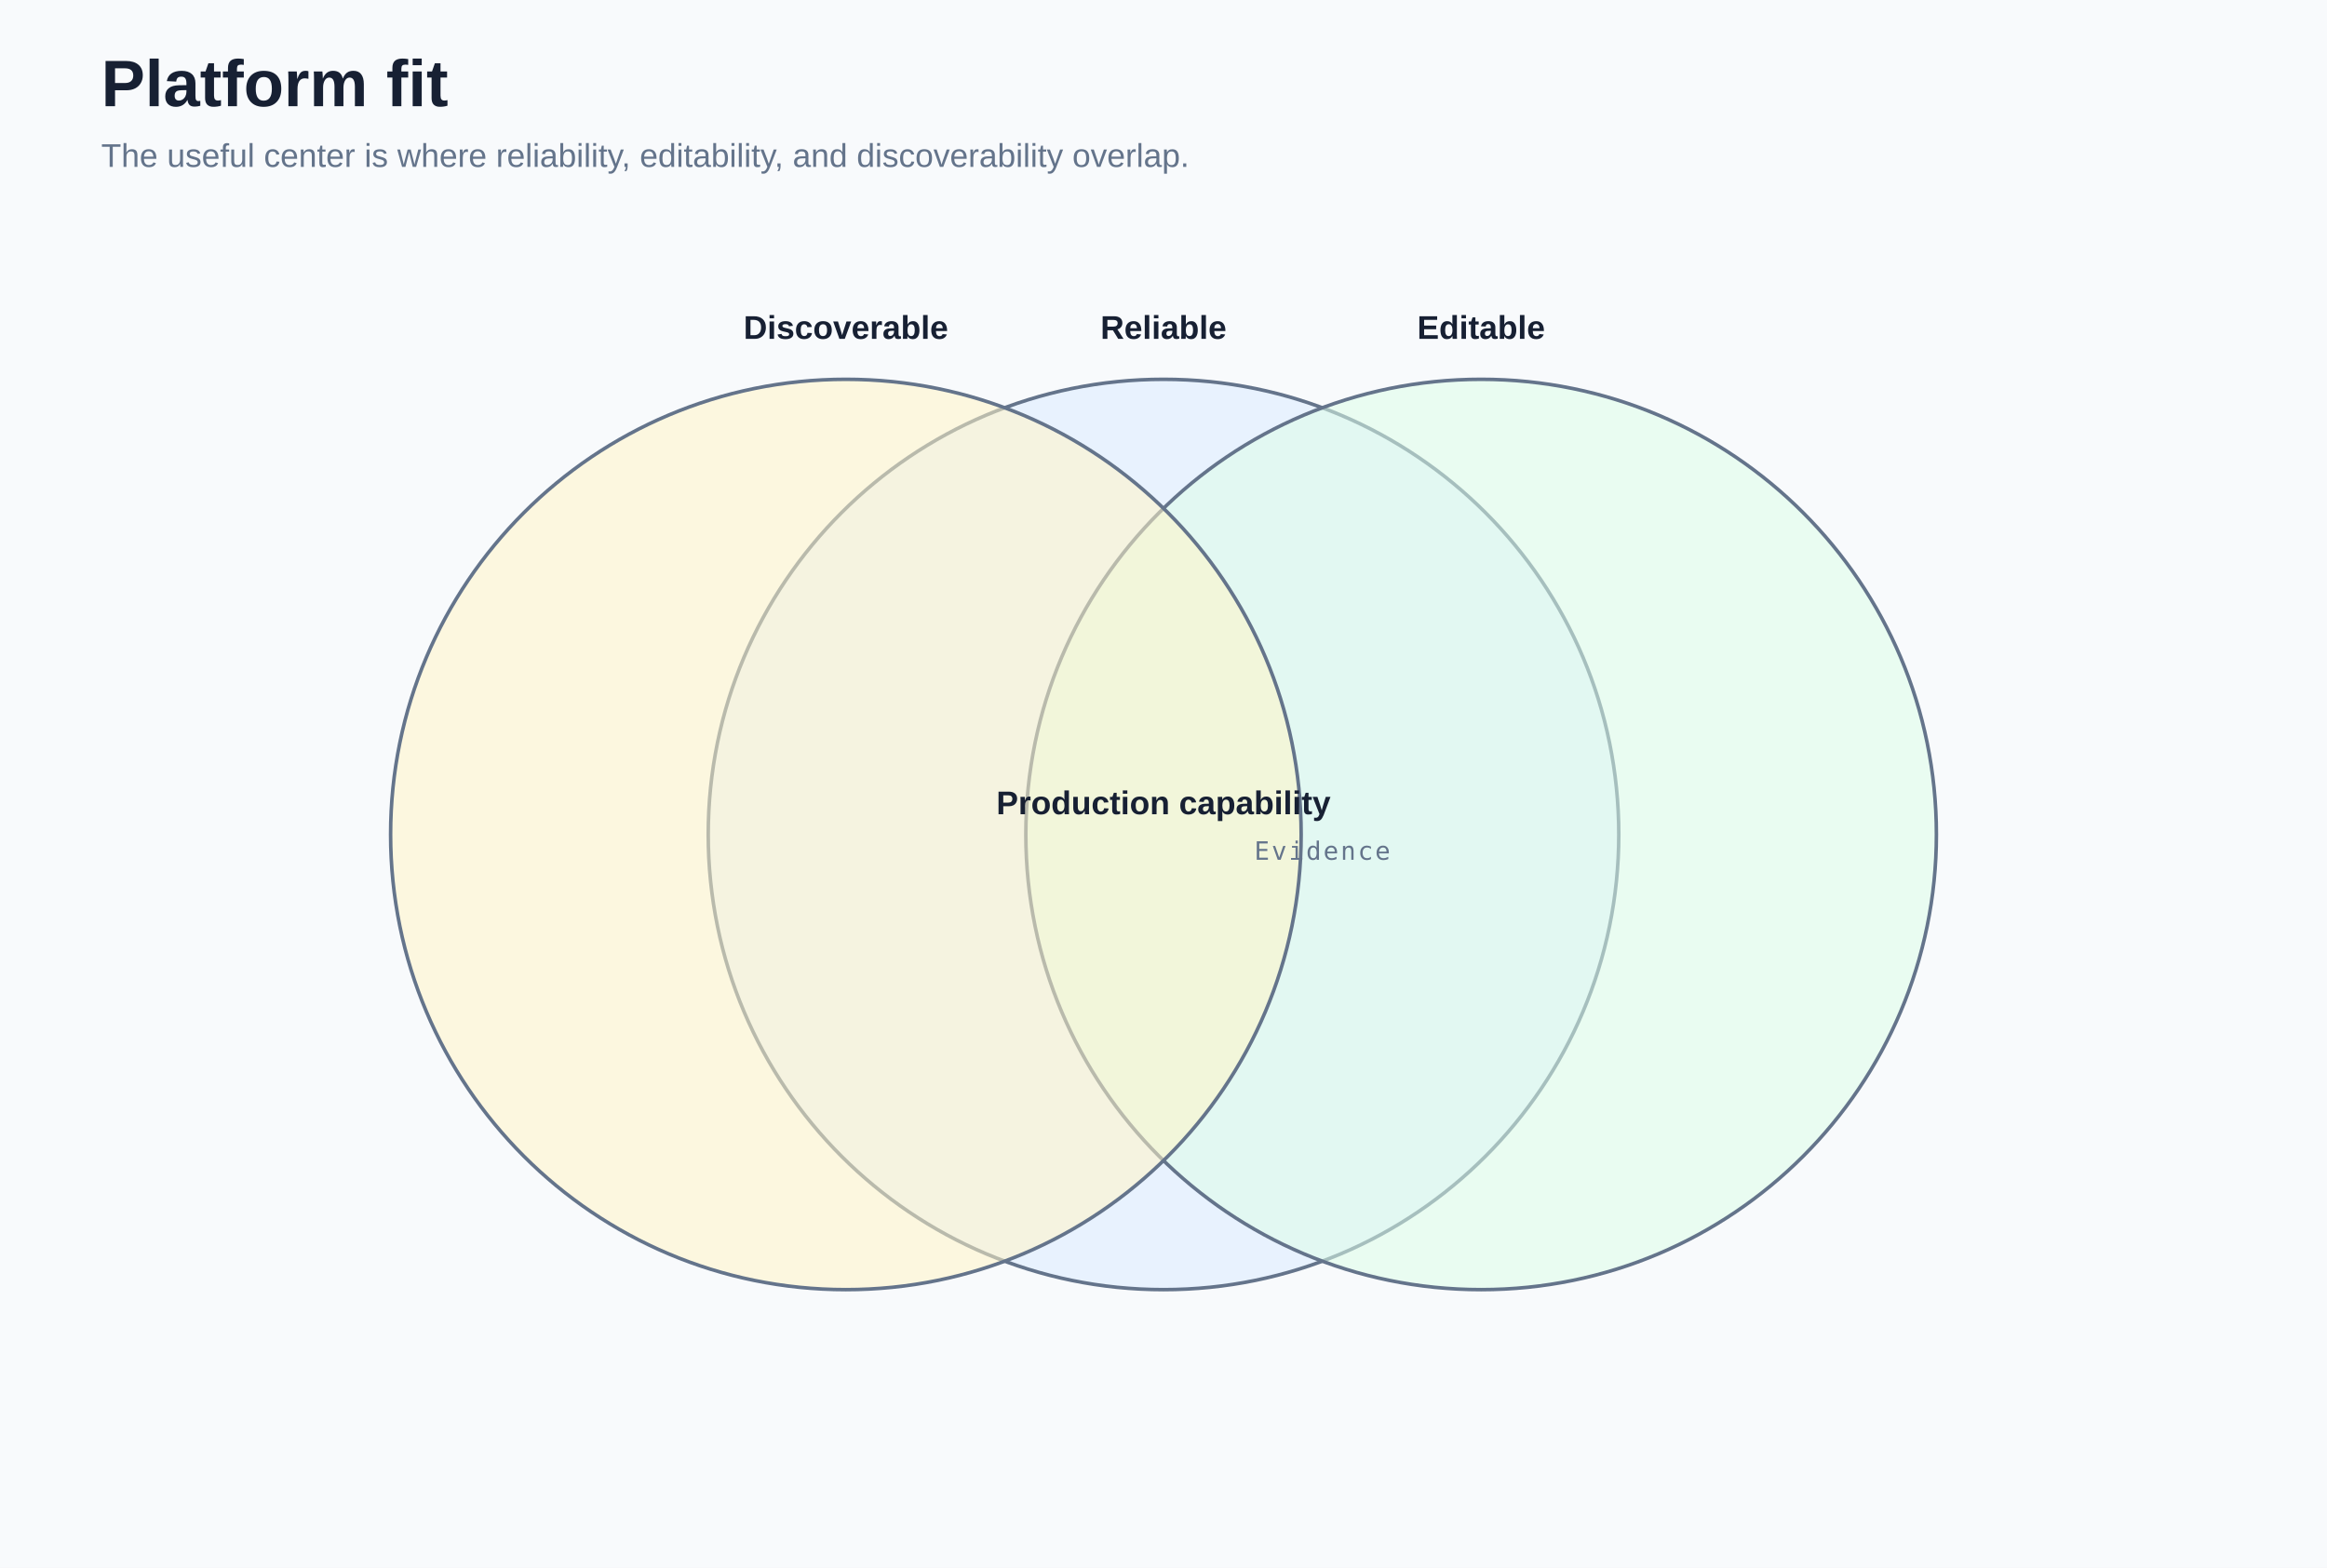
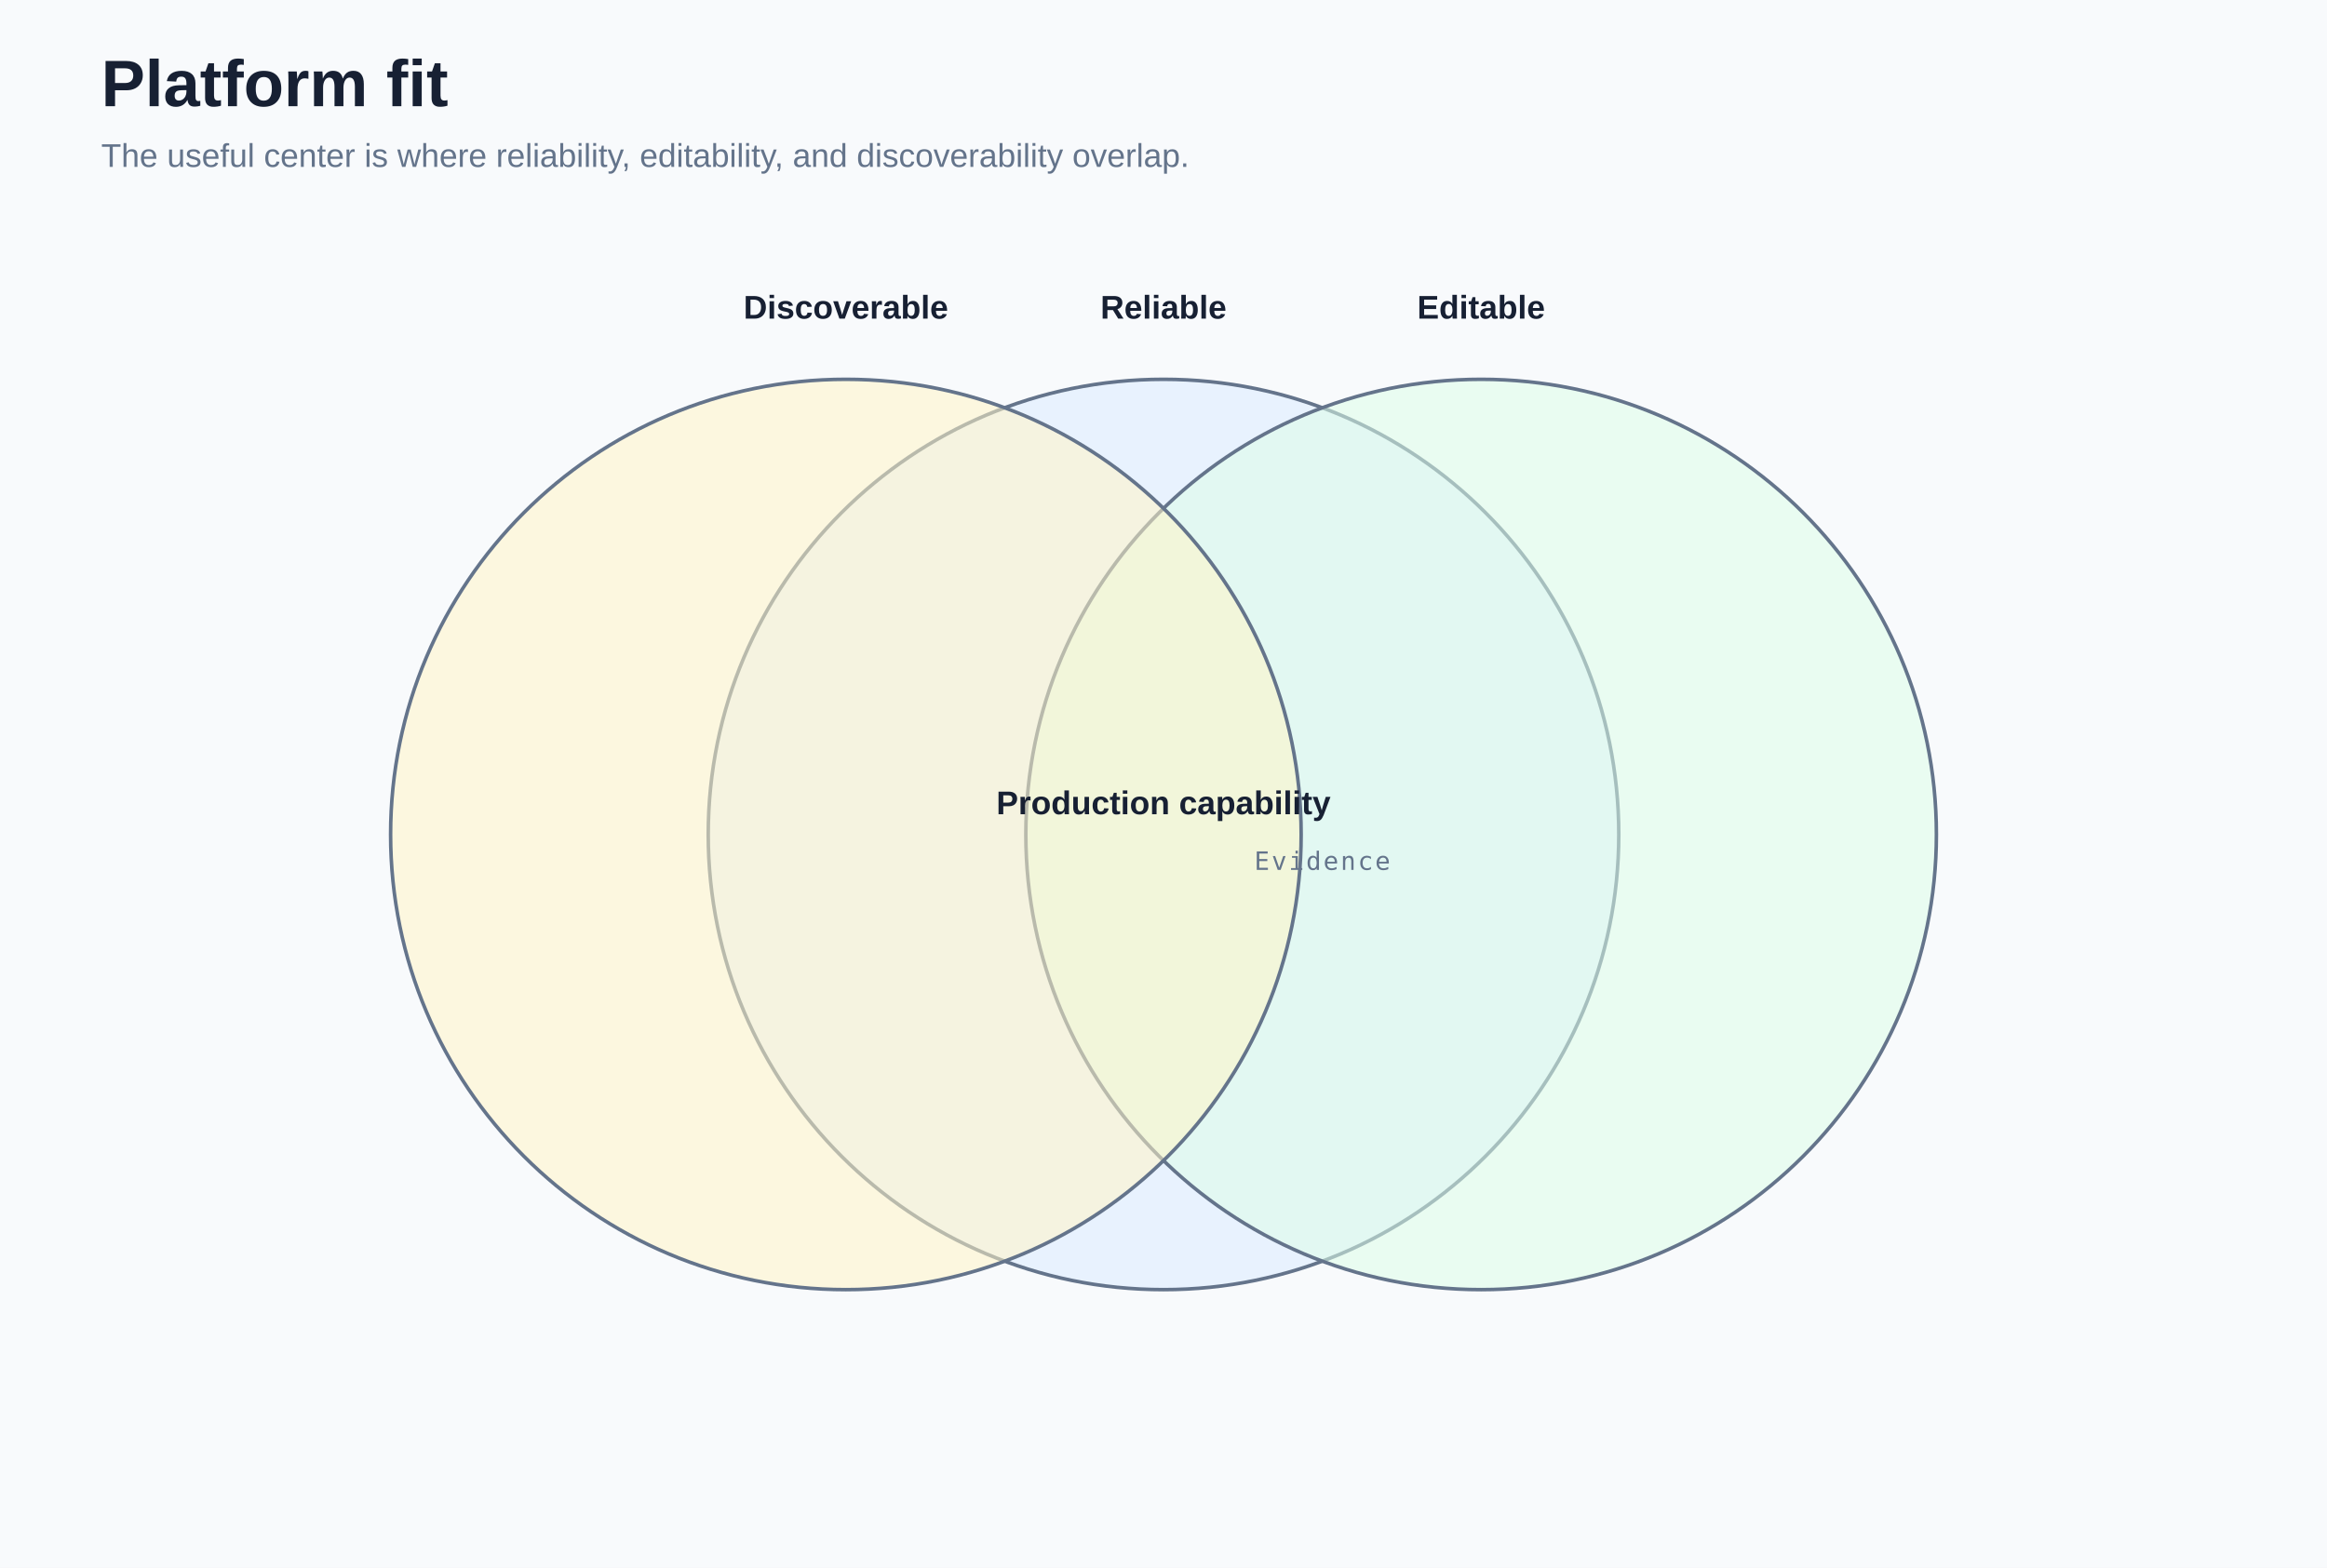
- <svg xmlns="http://www.w3.org/2000/svg" width="920" height="620" viewBox="0 0 920 620" role="img" aria-labelledby="notemd-gallery-venn-platform-title notemd-gallery-venn-platform-desc" data-notemd-renderer="notemd-reference-layouts@1.0.0">
+ <svg xmlns="http://www.w3.org/2000/svg" width="920" height="620" viewBox="0 0 920 620" role="img" aria-labelledby="notemd-gallery-venn-platform-title notemd-gallery-venn-platform-desc" data-notemd-renderer="notemd-reference-layouts@1.1.0" data-layout-safety="notemd-layout-safety@1.0.0">
  <style>
        .ref-canvas { fill: #f8fafc; }
        .ref-title { fill: #172033; font: 700 26px "Segoe UI", Arial, sans-serif; }
        .ref-summary { fill: #64748b; font: 13px "Segoe UI", Arial, sans-serif; }
        .ref-zone { fill: #ffffff; stroke: #cbd5e1; stroke-width: 1; }
        .ref-zone-label { fill: #64748b; font: 700 10px "Segoe UI", Arial, sans-serif; letter-spacing: 1.5px; }
        .ref-node { fill: #ffffff; stroke: #cbd5e1; stroke-width: 1.2; }
        .ref-node.focal { fill: #fff7ed; stroke: #c2410c; stroke-width: 1.8; }
        .ref-node.external { stroke-dasharray: 5 4; }
        .ref-node-label { fill: #172033; font: 600 13px "Segoe UI", Arial, sans-serif; }
+         .ref-header-label { fill: #ffffff; font: 600 11px "Segoe UI", Arial, sans-serif; }
        .ref-node-sub { fill: #64748b; font: 10px Consolas, monospace; }
        .ref-edge { fill: none; stroke: #64748b; stroke-width: 1.5; }
        .ref-edge.accent { stroke: #c2410c; stroke-width: 2; marker-end: url(#notemd-reference-arrow-accent); }
        .ref-edge.link { stroke: #1d4ed8; marker-end: url(#notemd-reference-arrow-link); }
        .ref-edge.trigger { stroke-dasharray: 5 4; }
        .ref-edge.dashed { stroke-dasharray: 5 4; }
        .ref-edge-label { fill: #64748b; font: 10px Consolas, monospace; paint-order: stroke; stroke: #f8fafc; stroke-width: 5px; }
        .ref-axis { stroke: #cbd5e1; stroke-width: 1; }
        .ref-axis-label { fill: #64748b; font: 10px Consolas, monospace; }
        .ref-chip { fill: #e2e8f0; stroke: #cbd5e1; stroke-width: .7; }
        .ref-chip-text { fill: #172033; font: 700 8px Consolas, monospace; }
        .ref-focal-fill { fill: #fff7ed; stroke: #c2410c; stroke-width: 1.8; }
        .ref-caption { fill: #64748b; font: 10px Consolas, monospace; letter-spacing: .8px; }
    </style>
  <defs>
    <marker id="notemd-reference-arrow" markerWidth="8" markerHeight="8" refX="7" refY="4" orient="auto">
      <path d="M0 0 L8 4 L0 8 Z" fill="#64748b" />
    </marker>
    <marker id="notemd-reference-arrow-accent" markerWidth="8" markerHeight="8" refX="7" refY="4" orient="auto">
      <path d="M0 0 L8 4 L0 8 Z" fill="#c2410c" />
    </marker>
    <marker id="notemd-reference-arrow-link" markerWidth="8" markerHeight="8" refX="7" refY="4" orient="auto">
      <path d="M0 0 L8 4 L0 8 Z" fill="#1d4ed8" />
    </marker>
  </defs>
  <rect class="ref-canvas" x="0" y="0" width="920" height="620" />
-   <text class="ref-title" x="40" y="42">Platform fit</text>
-   <text class="ref-summary" x="40" y="66">The useful center is where reliability, editability, and discoverability overlap.</text>
+   <text x="40" y="42" text-anchor="start" class="ref-title" data-layout-safety="notemd-layout-safety@1.0.0">
+     <tspan x="40" dy="0">Platform fit</tspan>
+   </text>
+   <text x="40" y="66" text-anchor="start" class="ref-summary" data-layout-safety="notemd-layout-safety@1.0.0">
+     <tspan x="40" dy="0">The useful center is where reliability, editability, and discoverability overlap.</tspan>
+   </text>
  <g id="reference-set-reliable">
    <circle cx="460" cy="330" r="180" fill="#dbeafe" fill-opacity=".55" stroke="#64748b" stroke-width="1.4" />
-     <text class="ref-node-label" x="460" y="134" text-anchor="middle">Reliable</text>
+     <text x="460" y="126" text-anchor="middle" class="ref-node-label" data-layout-safety="notemd-layout-safety@1.0.0">
+       <tspan x="460" dy="0">Reliable</tspan>
+     </text>
  </g>
  <g id="reference-set-editable">
    <circle cx="585.574" cy="330" r="180" fill="#dcfce7" fill-opacity=".55" stroke="#64748b" stroke-width="1.4" />
-     <text class="ref-node-label" x="585.574" y="134" text-anchor="middle">Editable</text>
+     <text x="585.574" y="126" text-anchor="middle" class="ref-node-label" data-layout-safety="notemd-layout-safety@1.0.0">
+       <tspan x="585.574" dy="0">Editable</tspan>
+     </text>
  </g>
  <g id="reference-set-discoverable">
    <circle cx="334.426" cy="330" r="180" fill="#fef3c7" fill-opacity=".55" stroke="#64748b" stroke-width="1.4" />
-     <text class="ref-node-label" x="334.426" y="134" text-anchor="middle">Discoverable</text>
+     <text x="334.426" y="126" text-anchor="middle" class="ref-node-label" data-layout-safety="notemd-layout-safety@1.0.0">
+       <tspan x="334.426" dy="0">Discoverable</tspan>
+     </text>
  </g>
  <g id="reference-intersection-core">
-     <text class="ref-node-label" x="460" y="322" text-anchor="middle" fill="#c2410c">Production capability</text>
+     <text class="ref-node-label" x="460" y="322" text-anchor="middle" fill="#c2410c" data-layout-safety="notemd-layout-safety@1.0.0">Production capability</text>
  </g>
  <g id="reference-intersection-re">
-     <text class="ref-caption" x="522.787" y="340" text-anchor="middle" fill="#172033">Evidence</text>
+     <text class="ref-caption" x="522.787" y="344" text-anchor="middle" fill="#172033" data-layout-safety="notemd-layout-safety@1.0.0">Evidence</text>
  </g>
</svg>
